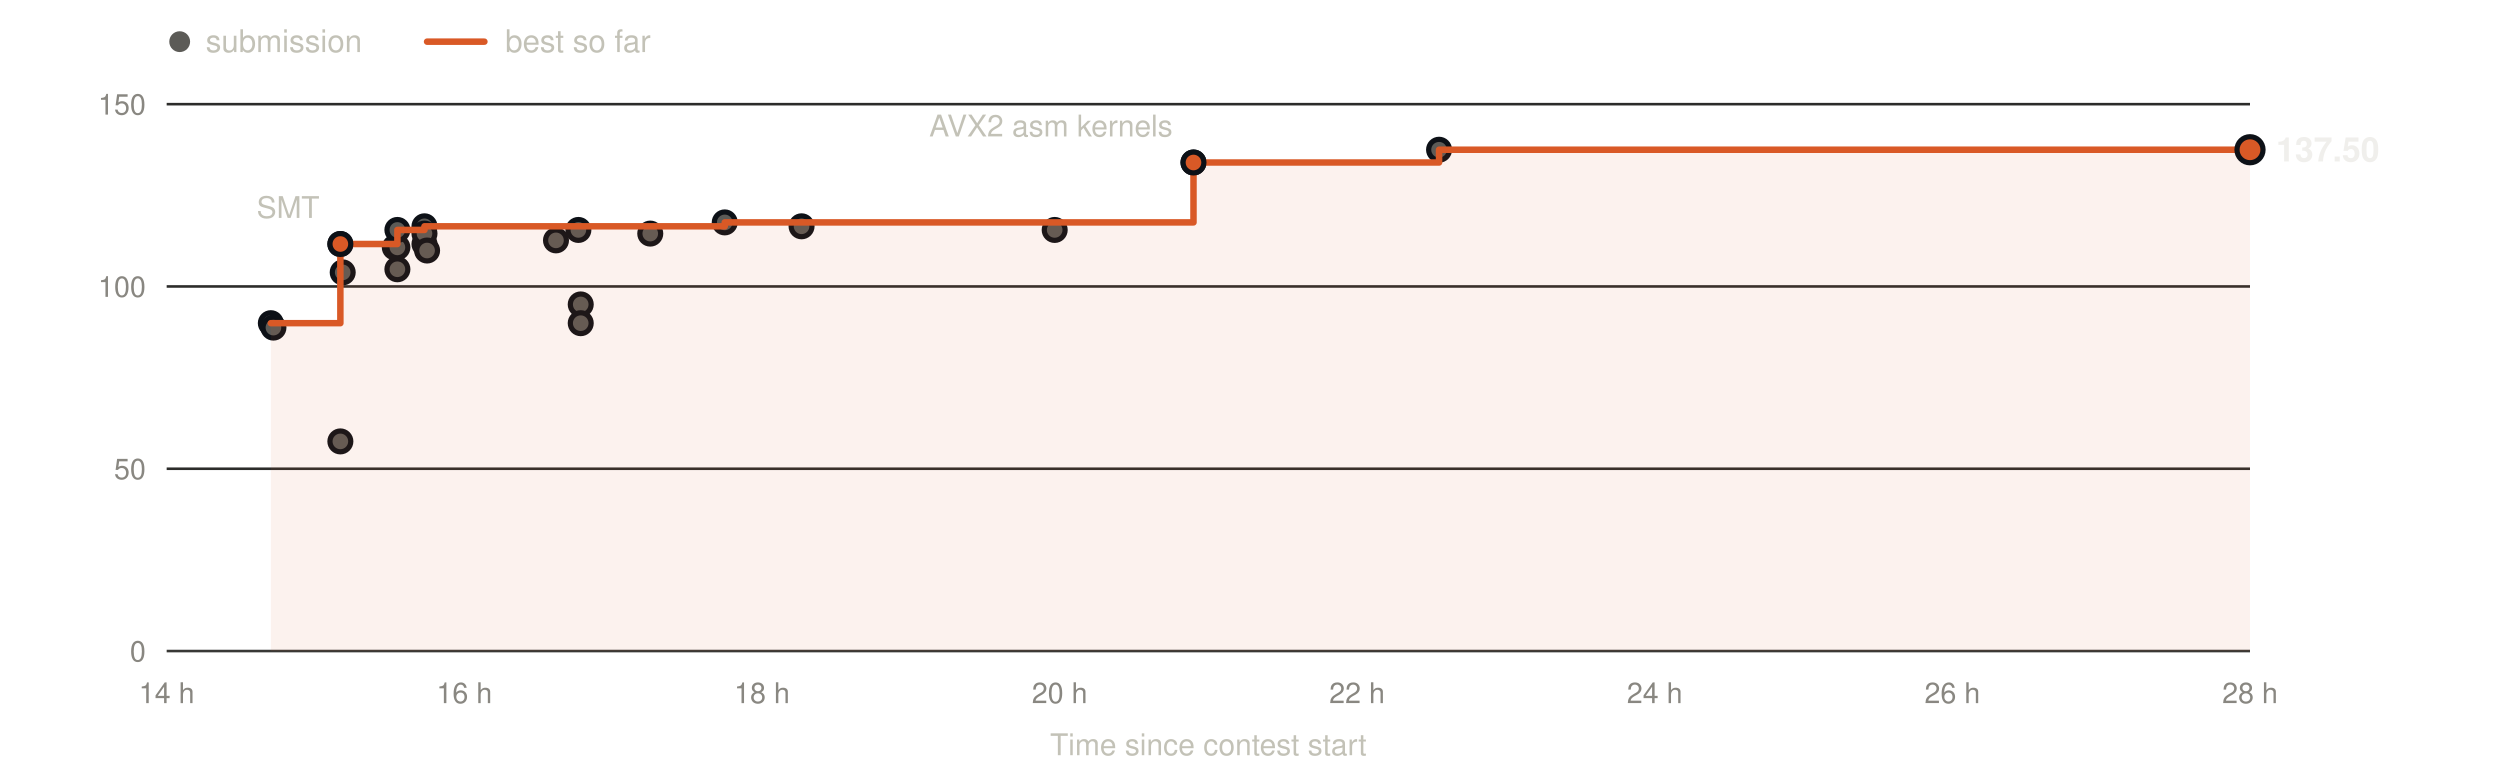
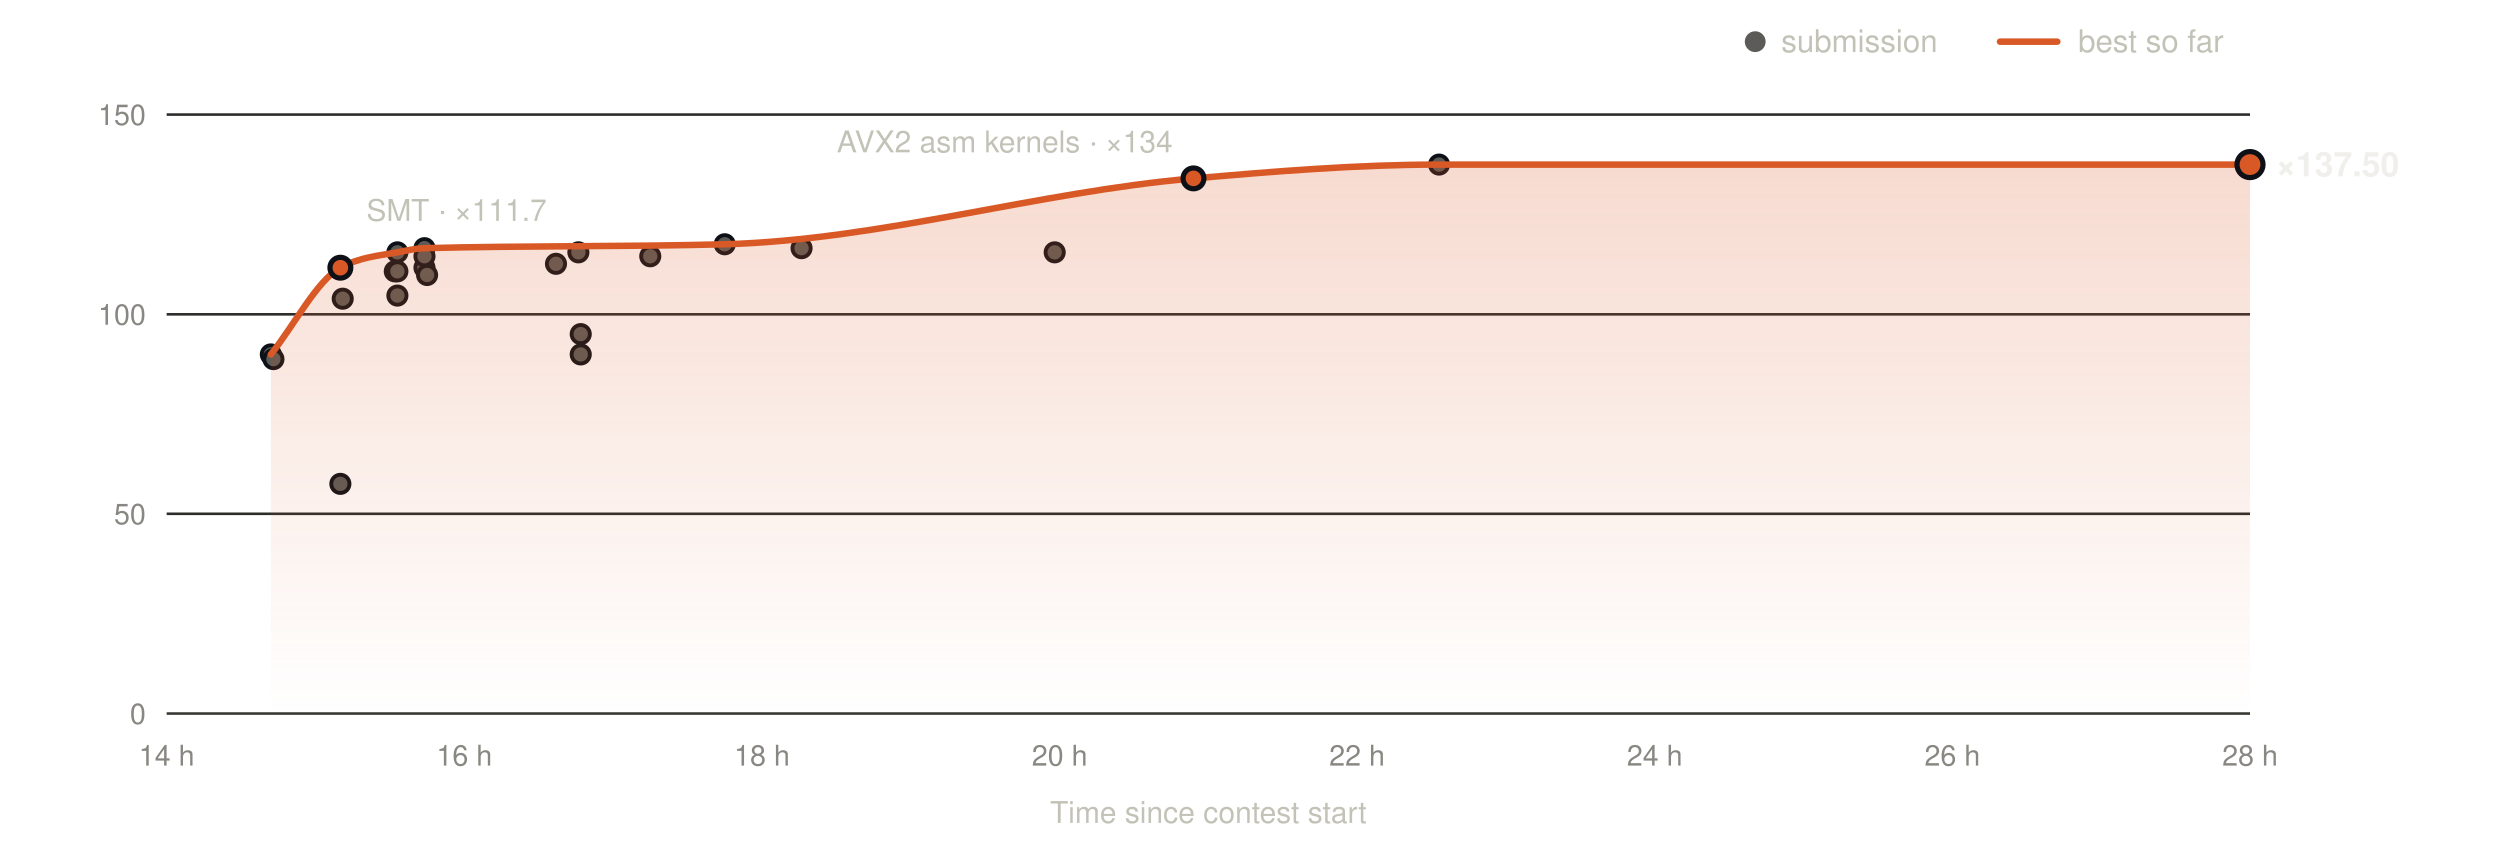
- <svg xmlns="http://www.w3.org/2000/svg" width="960" height="298" viewBox="0 0 960 298" font-family="system-ui, -apple-system, &quot;Segoe UI&quot;, Helvetica, Arial, sans-serif" role="img" aria-label="Problem B: BOCA speedup over the contest">
-   <circle cx="69" cy="16" r="4" fill="#5c5b57" />
-   <text x="79" y="20" font-size="12" fill="#c3c2b7">submission</text>
-   <line x1="164" x2="186" y1="16" y2="16" stroke="#d95926" stroke-width="2.5" stroke-linecap="round" />
-   <text x="194" y="20" font-size="12" fill="#c3c2b7">best so far</text>
-   <line x1="64" x2="864" y1="250.0" y2="250.0" stroke="#383835" stroke-width="1" />
-   <text x="56" y="254.0" font-size="11" fill="#898781" text-anchor="end" style="font-variant-numeric: tabular-nums">0</text>
-   <line x1="64" x2="864" y1="180.0" y2="180.0" stroke="#2c2c2a" stroke-width="1" />
-   <text x="56" y="184.0" font-size="11" fill="#898781" text-anchor="end" style="font-variant-numeric: tabular-nums">50</text>
-   <line x1="64" x2="864" y1="110.0" y2="110.0" stroke="#2c2c2a" stroke-width="1" />
-   <text x="56" y="114.0" font-size="11" fill="#898781" text-anchor="end" style="font-variant-numeric: tabular-nums">100</text>
-   <line x1="64" x2="864" y1="40.0" y2="40.0" stroke="#2c2c2a" stroke-width="1" />
-   <text x="56" y="44.0" font-size="11" fill="#898781" text-anchor="end" style="font-variant-numeric: tabular-nums">150</text>
-   <circle cx="104.0" cy="124.1" r="4" fill="#5c5b57" stroke="#0d1117" stroke-width="2" />
-   <circle cx="105.0" cy="125.8" r="4" fill="#5c5b57" stroke="#0d1117" stroke-width="2" />
-   <circle cx="130.7" cy="93.7" r="4" fill="#5c5b57" stroke="#0d1117" stroke-width="2" />
-   <circle cx="130.7" cy="169.5" r="4" fill="#5c5b57" stroke="#0d1117" stroke-width="2" />
-   <circle cx="131.6" cy="104.6" r="4" fill="#5c5b57" stroke="#0d1117" stroke-width="2" />
-   <circle cx="151.6" cy="95.0" r="4" fill="#5c5b57" stroke="#0d1117" stroke-width="2" />
-   <circle cx="152.6" cy="95.0" r="4" fill="#5c5b57" stroke="#0d1117" stroke-width="2" />
-   <circle cx="152.6" cy="88.3" r="4" fill="#5c5b57" stroke="#0d1117" stroke-width="2" />
-   <circle cx="152.6" cy="103.4" r="4" fill="#5c5b57" stroke="#0d1117" stroke-width="2" />
-   <circle cx="163.0" cy="93.7" r="4" fill="#5c5b57" stroke="#0d1117" stroke-width="2" />
-   <circle cx="163.0" cy="86.9" r="4" fill="#5c5b57" stroke="#0d1117" stroke-width="2" />
-   <circle cx="163.0" cy="89.7" r="4" fill="#5c5b57" stroke="#0d1117" stroke-width="2" />
-   <circle cx="164.0" cy="96.2" r="4" fill="#5c5b57" stroke="#0d1117" stroke-width="2" />
-   <circle cx="213.5" cy="92.3" r="4" fill="#5c5b57" stroke="#0d1117" stroke-width="2" />
-   <circle cx="222.1" cy="88.3" r="4" fill="#5c5b57" stroke="#0d1117" stroke-width="2" />
-   <circle cx="223.0" cy="116.9" r="4" fill="#5c5b57" stroke="#0d1117" stroke-width="2" />
-   <circle cx="223.0" cy="124.1" r="4" fill="#5c5b57" stroke="#0d1117" stroke-width="2" />
-   <circle cx="249.7" cy="89.7" r="4" fill="#5c5b57" stroke="#0d1117" stroke-width="2" />
-   <circle cx="278.3" cy="85.4" r="4" fill="#5c5b57" stroke="#0d1117" stroke-width="2" />
-   <circle cx="307.8" cy="86.9" r="4" fill="#5c5b57" stroke="#0d1117" stroke-width="2" />
-   <circle cx="405.0" cy="88.3" r="4" fill="#5c5b57" stroke="#0d1117" stroke-width="2" />
-   <circle cx="458.3" cy="62.4" r="4" fill="#5c5b57" stroke="#0d1117" stroke-width="2" />
-   <circle cx="552.6" cy="57.5" r="4" fill="#5c5b57" stroke="#0d1117" stroke-width="2" />
-   <path d="M104.0,250.0 L104.0,124.1 L130.7,124.1 L130.7,93.7 L152.6,93.7 L152.6,88.3 L163.0,88.3 L163.0,86.9 L278.3,86.9 L278.3,85.4 L458.3,85.4 L458.3,62.4 L552.6,62.4 L552.6,57.5 L864.0,57.5 L864.0,250.0 Z" fill="#d95926" fill-opacity="0.08" />
-   <path d="M104.0,124.1 L130.7,124.1 L130.7,93.7 L152.6,93.7 L152.6,88.3 L163.0,88.3 L163.0,86.9 L278.3,86.9 L278.3,85.4 L458.3,85.4 L458.3,62.4 L552.6,62.4 L552.6,57.5 L864.0,57.5" fill="none" stroke="#d95926" stroke-width="2.5" stroke-linejoin="round" stroke-linecap="round" />
-   <circle cx="130.7" cy="93.7" r="4" fill="#d95926" stroke="#0d1117" stroke-width="2" />
-   <text x="122.7" y="83.7" font-size="11.5" fill="#c3c2b7" text-anchor="end">SMT</text>
-   <circle cx="458.3" cy="62.4" r="4" fill="#d95926" stroke="#0d1117" stroke-width="2" />
-   <text x="450.3" y="52.4" font-size="11.5" fill="#c3c2b7" text-anchor="end">AVX2 asm kernels</text>
-   <circle cx="864.0" cy="57.5" r="5" fill="#d95926" stroke="#0d1117" stroke-width="2" />
-   <text x="874.0" y="62.0" font-size="13" font-weight="600" fill="#f0efec">137.50</text>
-   <text x="64.0" y="270" font-size="11" fill="#898781" text-anchor="middle">14 h</text>
-   <text x="178.3" y="270" font-size="11" fill="#898781" text-anchor="middle">16 h</text>
-   <text x="292.6" y="270" font-size="11" fill="#898781" text-anchor="middle">18 h</text>
-   <text x="406.9" y="270" font-size="11" fill="#898781" text-anchor="middle">20 h</text>
-   <text x="521.1" y="270" font-size="11" fill="#898781" text-anchor="middle">22 h</text>
-   <text x="635.4" y="270" font-size="11" fill="#898781" text-anchor="middle">24 h</text>
-   <text x="749.7" y="270" font-size="11" fill="#898781" text-anchor="middle">26 h</text>
-   <text x="864.0" y="270" font-size="11" fill="#898781" text-anchor="middle">28 h</text>
-   <text x="464.0" y="290" font-size="11.5" fill="#c3c2b7" text-anchor="middle">Time since contest start</text>
+ <svg xmlns="http://www.w3.org/2000/svg" width="960" height="324" viewBox="0 0 960 324" font-family="system-ui, -apple-system, &quot;Segoe UI&quot;, Helvetica, Arial, sans-serif" role="img" aria-label="Problem B: speedup over the contest">
+   <defs>
+     <linearGradient id="fillB" x1="0" y1="0" x2="0" y2="1">
+       <stop offset="0" stop-color="#d95926" stop-opacity="0.22" />
+       <stop offset="1" stop-color="#d95926" stop-opacity="0" />
+     </linearGradient>
+   </defs>
+   <circle cx="674" cy="16" r="4" fill="#5c5b57" />
+   <text x="684" y="20" font-size="12" fill="#c3c2b7">submission</text>
+   <line x1="768" x2="790" y1="16" y2="16" stroke="#d95926" stroke-width="2.5" stroke-linecap="round" />
+   <text x="798" y="20" font-size="12" fill="#c3c2b7">best so far</text>
+   <line x1="64" x2="864" y1="274.0" y2="274.0" stroke="#383835" stroke-width="1" />
+   <text x="56" y="278.0" font-size="11" fill="#898781" text-anchor="end" style="font-variant-numeric: tabular-nums">0</text>
+   <line x1="64" x2="864" y1="197.3" y2="197.3" stroke="#2c2c2a" stroke-width="1" />
+   <text x="56" y="201.3" font-size="11" fill="#898781" text-anchor="end" style="font-variant-numeric: tabular-nums">50</text>
+   <line x1="64" x2="864" y1="120.7" y2="120.7" stroke="#2c2c2a" stroke-width="1" />
+   <text x="56" y="124.7" font-size="11" fill="#898781" text-anchor="end" style="font-variant-numeric: tabular-nums">100</text>
+   <line x1="64" x2="864" y1="44.0" y2="44.0" stroke="#2c2c2a" stroke-width="1" />
+   <text x="56" y="48.0" font-size="11" fill="#898781" text-anchor="end" style="font-variant-numeric: tabular-nums">150</text>
+   <circle cx="104.0" cy="136.1" r="3.5" fill="#5c5b57" stroke="#0d1117" stroke-width="1.5" />
+   <circle cx="105.0" cy="137.9" r="3.5" fill="#5c5b57" stroke="#0d1117" stroke-width="1.5" />
+   <circle cx="130.7" cy="102.8" r="3.5" fill="#5c5b57" stroke="#0d1117" stroke-width="1.5" />
+   <circle cx="130.7" cy="185.8" r="3.5" fill="#5c5b57" stroke="#0d1117" stroke-width="1.5" />
+   <circle cx="131.6" cy="114.7" r="3.5" fill="#5c5b57" stroke="#0d1117" stroke-width="1.5" />
+   <circle cx="151.6" cy="104.2" r="3.5" fill="#5c5b57" stroke="#0d1117" stroke-width="1.5" />
+   <circle cx="152.6" cy="104.2" r="3.5" fill="#5c5b57" stroke="#0d1117" stroke-width="1.5" />
+   <circle cx="152.6" cy="96.9" r="3.5" fill="#5c5b57" stroke="#0d1117" stroke-width="1.5" />
+   <circle cx="152.6" cy="113.5" r="3.5" fill="#5c5b57" stroke="#0d1117" stroke-width="1.5" />
+   <circle cx="163.0" cy="102.8" r="3.5" fill="#5c5b57" stroke="#0d1117" stroke-width="1.5" />
+   <circle cx="163.0" cy="95.3" r="3.5" fill="#5c5b57" stroke="#0d1117" stroke-width="1.5" />
+   <circle cx="163.0" cy="98.4" r="3.5" fill="#5c5b57" stroke="#0d1117" stroke-width="1.5" />
+   <circle cx="164.0" cy="105.6" r="3.5" fill="#5c5b57" stroke="#0d1117" stroke-width="1.5" />
+   <circle cx="213.5" cy="101.3" r="3.5" fill="#5c5b57" stroke="#0d1117" stroke-width="1.5" />
+   <circle cx="222.1" cy="96.9" r="3.5" fill="#5c5b57" stroke="#0d1117" stroke-width="1.5" />
+   <circle cx="223.0" cy="128.3" r="3.5" fill="#5c5b57" stroke="#0d1117" stroke-width="1.5" />
+   <circle cx="223.0" cy="136.1" r="3.5" fill="#5c5b57" stroke="#0d1117" stroke-width="1.5" />
+   <circle cx="249.7" cy="98.4" r="3.5" fill="#5c5b57" stroke="#0d1117" stroke-width="1.5" />
+   <circle cx="278.3" cy="93.8" r="3.5" fill="#5c5b57" stroke="#0d1117" stroke-width="1.5" />
+   <circle cx="307.8" cy="95.3" r="3.5" fill="#5c5b57" stroke="#0d1117" stroke-width="1.5" />
+   <circle cx="405.0" cy="96.9" r="3.5" fill="#5c5b57" stroke="#0d1117" stroke-width="1.5" />
+   <circle cx="458.3" cy="68.5" r="3.5" fill="#5c5b57" stroke="#0d1117" stroke-width="1.5" />
+   <circle cx="552.6" cy="63.2" r="3.5" fill="#5c5b57" stroke="#0d1117" stroke-width="1.5" />
+   <path d="M104.0,136.1 C112.9,125.0 121.8,107.6 130.7,102.8 C138.0,98.8 145.3,98.2 152.6,96.9 C156.1,96.2 159.6,95.4 163.0,95.3 C201.5,94.3 239.9,94.8 278.3,93.8 C338.3,92.1 398.3,73.7 458.3,68.5 C489.7,65.8 521.1,63.2 552.6,63.2 C656.4,63.2 760.2,63.2 864.0,63.2 L864.0,274.0 L104.0,274.0 Z" fill="url(#fillB)" />
+   <path d="M104.0,136.1 C112.9,125.0 121.8,107.6 130.7,102.8 C138.0,98.8 145.3,98.2 152.6,96.9 C156.1,96.2 159.6,95.4 163.0,95.3 C201.5,94.3 239.9,94.8 278.3,93.8 C338.3,92.1 398.3,73.7 458.3,68.5 C489.7,65.8 521.1,63.2 552.6,63.2 C656.4,63.2 760.2,63.2 864.0,63.2" fill="none" stroke="#d95926" stroke-width="2.5" stroke-linejoin="round" stroke-linecap="round" />
+   <circle cx="130.7" cy="102.8" r="4" fill="#d95926" stroke="#0d1117" stroke-width="2" />
+   <text x="140.7" y="84.8" font-size="11.5" fill="#c3c2b7">SMT · ×111.7</text>
+   <circle cx="458.3" cy="68.5" r="4" fill="#d95926" stroke="#0d1117" stroke-width="2" />
+   <text x="450.3" y="58.5" font-size="11.5" fill="#c3c2b7" text-anchor="end">AVX2 asm kernels · ×134</text>
+   <circle cx="864.0" cy="63.2" r="5" fill="#d95926" stroke="#0d1117" stroke-width="2" />
+   <text x="874.0" y="67.7" font-size="13" font-weight="600" fill="#f0efec">×137.50</text>
+   <text x="64.0" y="294" font-size="11" fill="#898781" text-anchor="middle">14 h</text>
+   <text x="178.3" y="294" font-size="11" fill="#898781" text-anchor="middle">16 h</text>
+   <text x="292.6" y="294" font-size="11" fill="#898781" text-anchor="middle">18 h</text>
+   <text x="406.9" y="294" font-size="11" fill="#898781" text-anchor="middle">20 h</text>
+   <text x="521.1" y="294" font-size="11" fill="#898781" text-anchor="middle">22 h</text>
+   <text x="635.4" y="294" font-size="11" fill="#898781" text-anchor="middle">24 h</text>
+   <text x="749.7" y="294" font-size="11" fill="#898781" text-anchor="middle">26 h</text>
+   <text x="864.0" y="294" font-size="11" fill="#898781" text-anchor="middle">28 h</text>
+   <text x="464.0" y="316" font-size="11.5" fill="#c3c2b7" text-anchor="middle">Time since contest start</text>
</svg>
